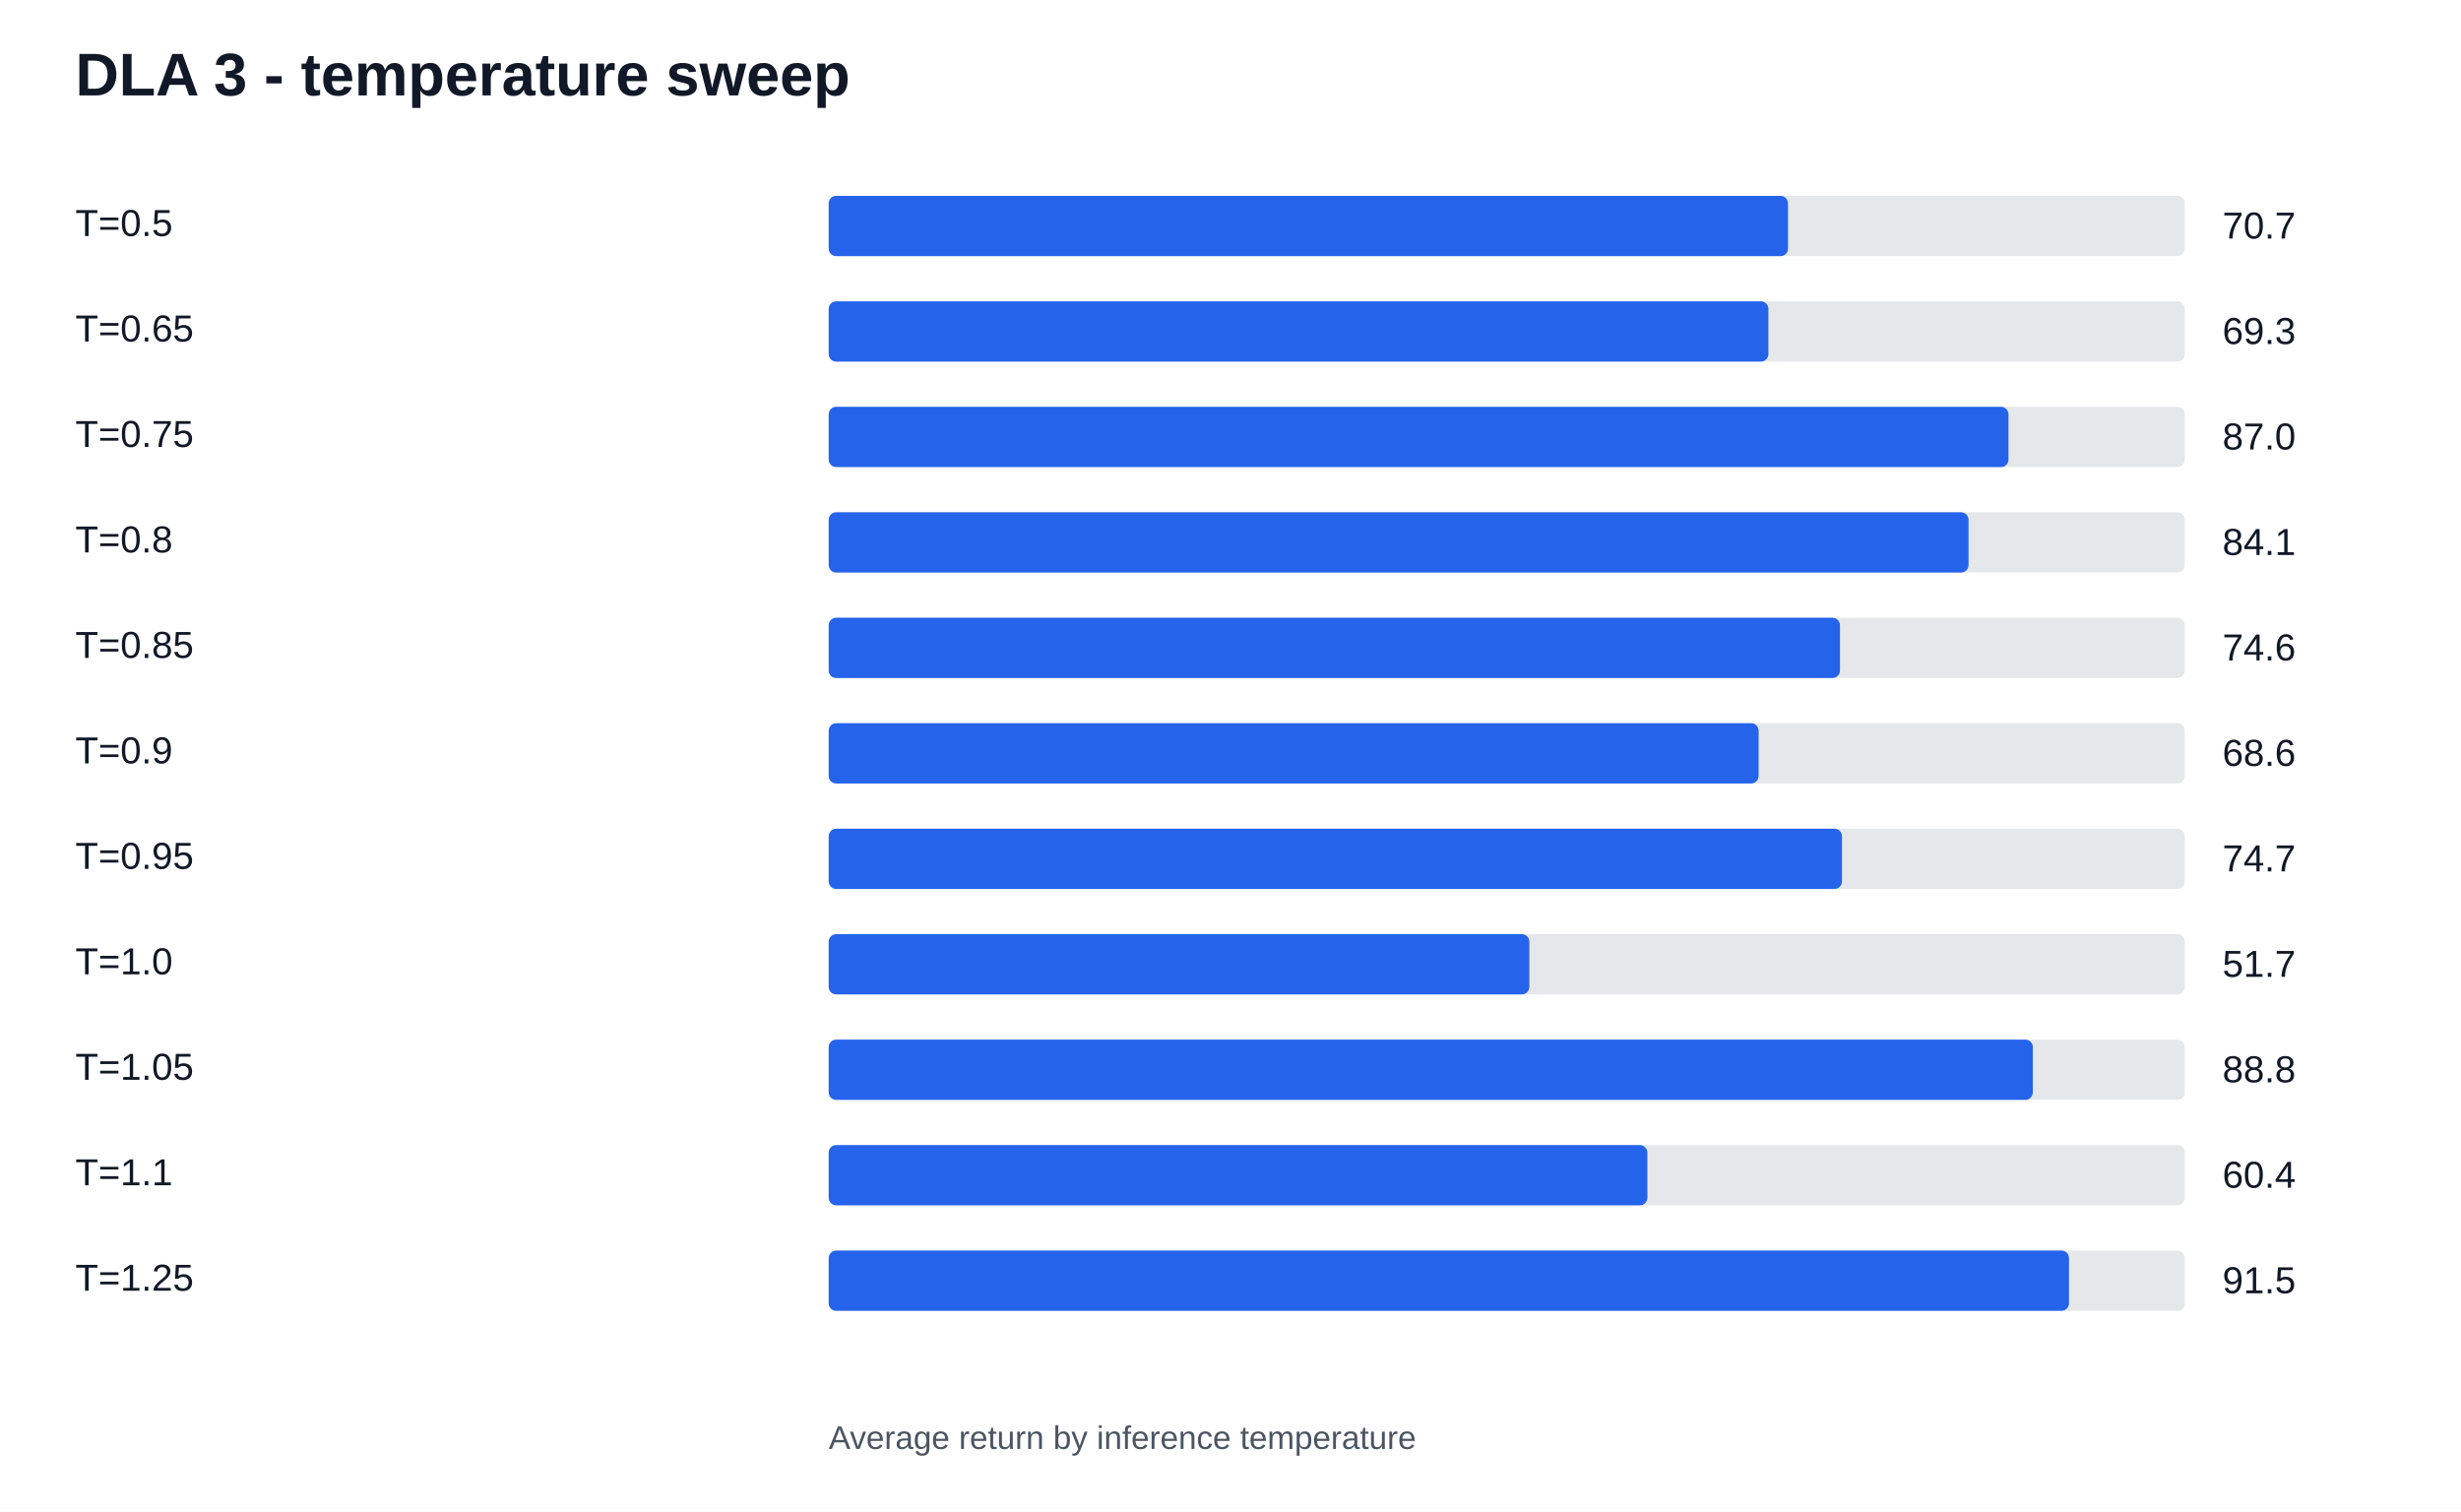
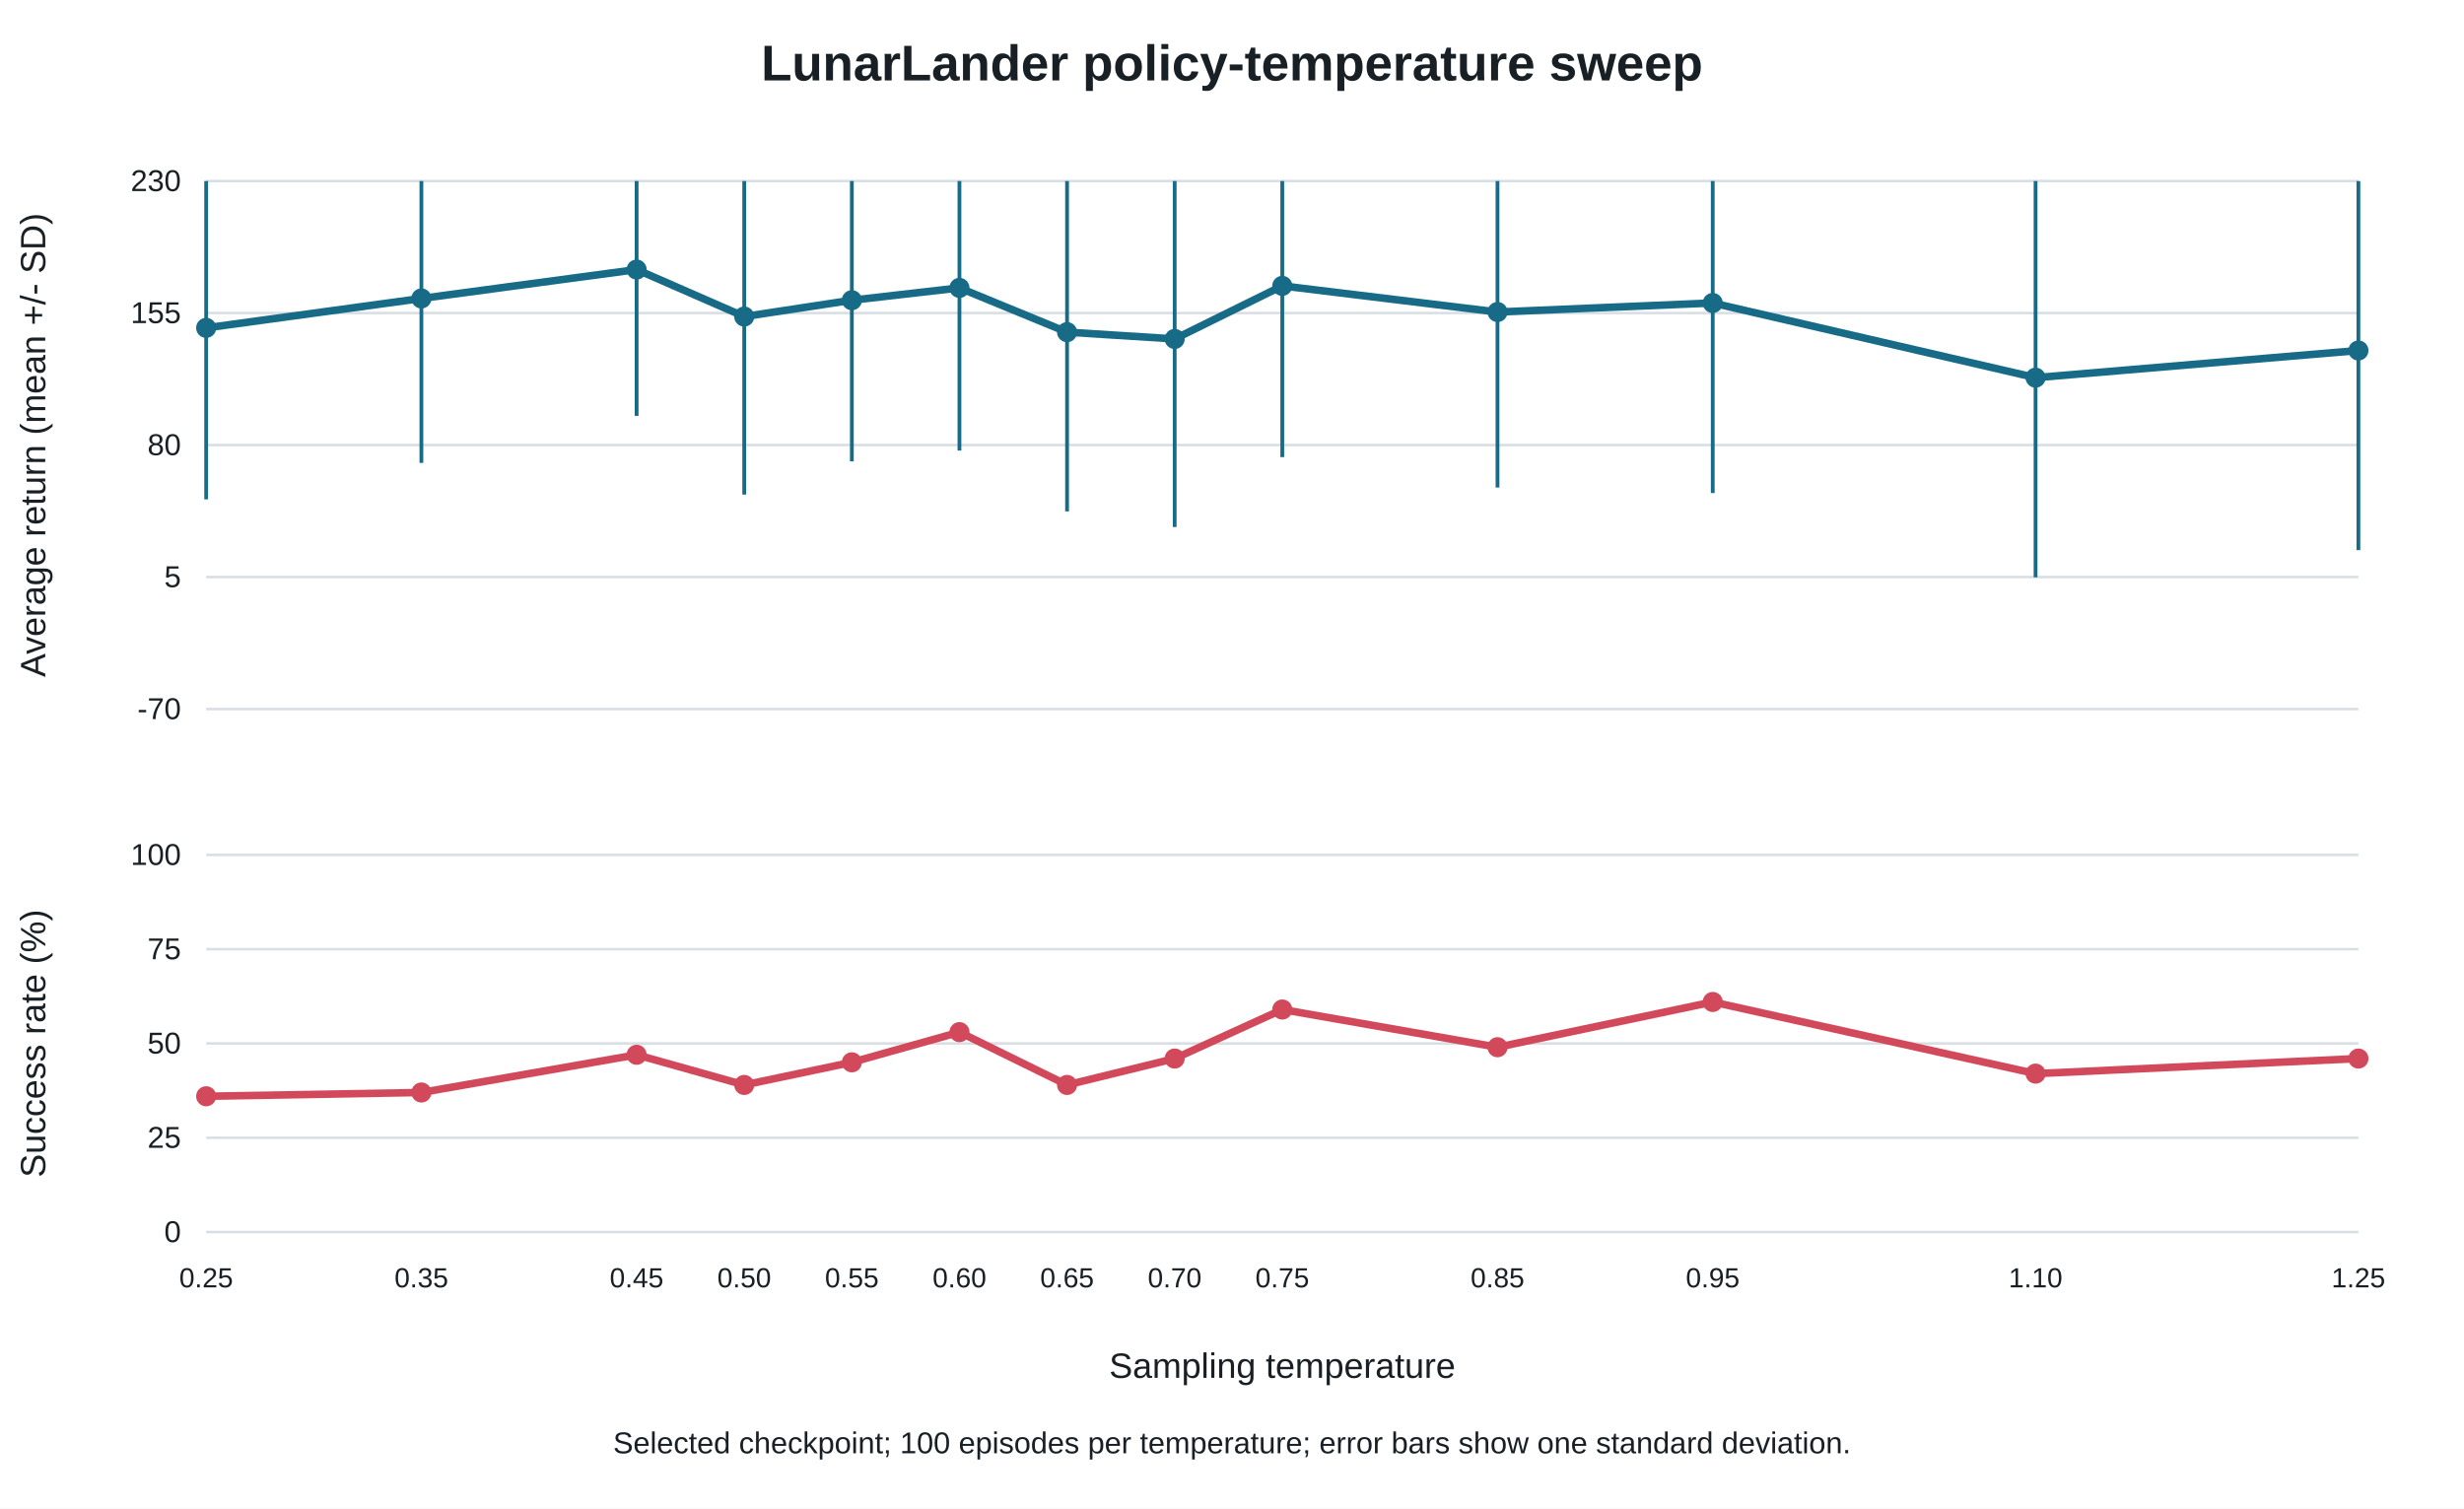
- <svg xmlns="http://www.w3.org/2000/svg" width="980" height="602" viewBox="0 0 980 602">
+ <svg xmlns="http://www.w3.org/2000/svg" width="980" height="600" viewBox="0 0 980 600" role="img" aria-labelledby="title desc">
  <rect width="100%" height="100%" fill="#ffffff" />
-   <text x="30" y="38" font-family="Arial" font-size="24" font-weight="700" fill="#111827">DLA 3 - temperature sweep</text>
-   <text x="30" y="94" font-family="Arial" font-size="15" fill="#111827">T=0.5</text>
-   <rect x="330" y="78" width="540" height="24" rx="3" fill="#e5e7eb" />
-   <rect x="330" y="78" width="382.0" height="24" rx="3" fill="#2563eb" />
-   <text x="885" y="95" font-family="Arial" font-size="15" fill="#111827">70.7</text>
-   <text x="30" y="136" font-family="Arial" font-size="15" fill="#111827">T=0.65</text>
-   <rect x="330" y="120" width="540" height="24" rx="3" fill="#e5e7eb" />
-   <rect x="330" y="120" width="374.2" height="24" rx="3" fill="#2563eb" />
-   <text x="885" y="137" font-family="Arial" font-size="15" fill="#111827">69.3</text>
-   <text x="30" y="178" font-family="Arial" font-size="15" fill="#111827">T=0.75</text>
-   <rect x="330" y="162" width="540" height="24" rx="3" fill="#e5e7eb" />
-   <rect x="330" y="162" width="469.8" height="24" rx="3" fill="#2563eb" />
-   <text x="885" y="179" font-family="Arial" font-size="15" fill="#111827">87.0</text>
-   <text x="30" y="220" font-family="Arial" font-size="15" fill="#111827">T=0.8</text>
-   <rect x="330" y="204" width="540" height="24" rx="3" fill="#e5e7eb" />
-   <rect x="330" y="204" width="453.9" height="24" rx="3" fill="#2563eb" />
-   <text x="885" y="221" font-family="Arial" font-size="15" fill="#111827">84.1</text>
-   <text x="30" y="262" font-family="Arial" font-size="15" fill="#111827">T=0.85</text>
-   <rect x="330" y="246" width="540" height="24" rx="3" fill="#e5e7eb" />
-   <rect x="330" y="246" width="402.7" height="24" rx="3" fill="#2563eb" />
-   <text x="885" y="263" font-family="Arial" font-size="15" fill="#111827">74.6</text>
-   <text x="30" y="304" font-family="Arial" font-size="15" fill="#111827">T=0.9</text>
-   <rect x="330" y="288" width="540" height="24" rx="3" fill="#e5e7eb" />
-   <rect x="330" y="288" width="370.3" height="24" rx="3" fill="#2563eb" />
-   <text x="885" y="305" font-family="Arial" font-size="15" fill="#111827">68.6</text>
-   <text x="30" y="346" font-family="Arial" font-size="15" fill="#111827">T=0.95</text>
-   <rect x="330" y="330" width="540" height="24" rx="3" fill="#e5e7eb" />
-   <rect x="330" y="330" width="403.5" height="24" rx="3" fill="#2563eb" />
-   <text x="885" y="347" font-family="Arial" font-size="15" fill="#111827">74.7</text>
-   <text x="30" y="388" font-family="Arial" font-size="15" fill="#111827">T=1.0</text>
-   <rect x="330" y="372" width="540" height="24" rx="3" fill="#e5e7eb" />
-   <rect x="330" y="372" width="279.0" height="24" rx="3" fill="#2563eb" />
-   <text x="885" y="389" font-family="Arial" font-size="15" fill="#111827">51.7</text>
-   <text x="30" y="430" font-family="Arial" font-size="15" fill="#111827">T=1.05</text>
-   <rect x="330" y="414" width="540" height="24" rx="3" fill="#e5e7eb" />
-   <rect x="330" y="414" width="479.5" height="24" rx="3" fill="#2563eb" />
-   <text x="885" y="431" font-family="Arial" font-size="15" fill="#111827">88.8</text>
-   <text x="30" y="472" font-family="Arial" font-size="15" fill="#111827">T=1.1</text>
-   <rect x="330" y="456" width="540" height="24" rx="3" fill="#e5e7eb" />
-   <rect x="330" y="456" width="326.0" height="24" rx="3" fill="#2563eb" />
-   <text x="885" y="473" font-family="Arial" font-size="15" fill="#111827">60.4</text>
-   <text x="30" y="514" font-family="Arial" font-size="15" fill="#111827">T=1.25</text>
-   <rect x="330" y="498" width="540" height="24" rx="3" fill="#e5e7eb" />
-   <rect x="330" y="498" width="493.9" height="24" rx="3" fill="#2563eb" />
-   <text x="885" y="515" font-family="Arial" font-size="15" fill="#111827">91.5</text>
-   <text x="330" y="577" font-family="Arial" font-size="13" fill="#4b5563">Average return by inference temperature</text>
+   <style>text{font-family:Arial,sans-serif;fill:#182026;letter-spacing:0} .grid{stroke:#d8dee4;stroke-width:1} .axis{stroke:#59636e;stroke-width:1.2}</style>
+   <text x="490.0" y="32" text-anchor="middle" font-size="20" font-weight="700">LunarLander policy-temperature sweep</text>
+   <line class="grid" x1="82" y1="282.0" x2="938" y2="282.0" />
+   <text x="72" y="286.0" text-anchor="end" font-size="12">-70</text>
+   <line class="grid" x1="82" y1="229.5" x2="938" y2="229.5" />
+   <text x="72" y="233.5" text-anchor="end" font-size="12">5</text>
+   <line class="grid" x1="82" y1="177.0" x2="938" y2="177.0" />
+   <text x="72" y="181.0" text-anchor="end" font-size="12">80</text>
+   <line class="grid" x1="82" y1="124.5" x2="938" y2="124.5" />
+   <text x="72" y="128.5" text-anchor="end" font-size="12">155</text>
+   <line class="grid" x1="82" y1="72.0" x2="938" y2="72.0" />
+   <text x="72" y="76.0" text-anchor="end" font-size="12">230</text>
+   <polyline points="82.0,130.4 167.6,118.7 253.2,107.2 296.0,125.9 338.8,119.4 381.6,114.5 424.4,132.1 467.2,134.8 510.0,113.7 595.6,124.1 681.2,120.5 809.6,150.2 938.0,139.4" fill="none" stroke="#176B87" stroke-width="3" />
+   <line x1="82.0" y1="72.0" x2="82.0" y2="198.6" stroke="#176B87" stroke-width="1.5" />
+   <circle cx="82.0" cy="130.4" r="4" fill="#176B87" />
+   <line x1="167.6" y1="72.0" x2="167.6" y2="184.1" stroke="#176B87" stroke-width="1.5" />
+   <circle cx="167.6" cy="118.7" r="4" fill="#176B87" />
+   <line x1="253.2" y1="72.0" x2="253.2" y2="165.4" stroke="#176B87" stroke-width="1.5" />
+   <circle cx="253.2" cy="107.2" r="4" fill="#176B87" />
+   <line x1="296.0" y1="72.0" x2="296.0" y2="196.7" stroke="#176B87" stroke-width="1.5" />
+   <circle cx="296.0" cy="125.9" r="4" fill="#176B87" />
+   <line x1="338.8" y1="72.0" x2="338.8" y2="183.5" stroke="#176B87" stroke-width="1.5" />
+   <circle cx="338.8" cy="119.4" r="4" fill="#176B87" />
+   <line x1="381.6" y1="72.0" x2="381.6" y2="179.2" stroke="#176B87" stroke-width="1.5" />
+   <circle cx="381.6" cy="114.5" r="4" fill="#176B87" />
+   <line x1="424.4" y1="72.0" x2="424.4" y2="203.4" stroke="#176B87" stroke-width="1.5" />
+   <circle cx="424.4" cy="132.1" r="4" fill="#176B87" />
+   <line x1="467.2" y1="72.0" x2="467.2" y2="209.6" stroke="#176B87" stroke-width="1.5" />
+   <circle cx="467.2" cy="134.8" r="4" fill="#176B87" />
+   <line x1="510.0" y1="72.0" x2="510.0" y2="181.8" stroke="#176B87" stroke-width="1.5" />
+   <circle cx="510.0" cy="113.7" r="4" fill="#176B87" />
+   <line x1="595.6" y1="72.0" x2="595.6" y2="193.9" stroke="#176B87" stroke-width="1.5" />
+   <circle cx="595.6" cy="124.1" r="4" fill="#176B87" />
+   <line x1="681.2" y1="72.0" x2="681.2" y2="196.1" stroke="#176B87" stroke-width="1.5" />
+   <circle cx="681.2" cy="120.5" r="4" fill="#176B87" />
+   <line x1="809.6" y1="72.0" x2="809.6" y2="229.6" stroke="#176B87" stroke-width="1.5" />
+   <circle cx="809.6" cy="150.2" r="4" fill="#176B87" />
+   <line x1="938.0" y1="72.0" x2="938.0" y2="218.8" stroke="#176B87" stroke-width="1.5" />
+   <circle cx="938.0" cy="139.4" r="4" fill="#176B87" />
+   <text x="18" y="177" text-anchor="middle" font-size="14" transform="rotate(-90 18 177)">Average return (mean +/- SD)</text>
+   <line class="grid" x1="82" y1="490.0" x2="938" y2="490.0" />
+   <text x="72" y="494.0" text-anchor="end" font-size="12">0</text>
+   <line class="grid" x1="82" y1="452.5" x2="938" y2="452.5" />
+   <text x="72" y="456.5" text-anchor="end" font-size="12">25</text>
+   <line class="grid" x1="82" y1="415.0" x2="938" y2="415.0" />
+   <text x="72" y="419.0" text-anchor="end" font-size="12">50</text>
+   <line class="grid" x1="82" y1="377.5" x2="938" y2="377.5" />
+   <text x="72" y="381.5" text-anchor="end" font-size="12">75</text>
+   <line class="grid" x1="82" y1="340.0" x2="938" y2="340.0" />
+   <text x="72" y="344.0" text-anchor="end" font-size="12">100</text>
+   <polyline points="82.0,436.0 167.6,434.5 253.2,419.5 296.0,431.5 338.8,422.5 381.6,410.5 424.4,431.5 467.2,421.0 510.0,401.5 595.6,416.5 681.2,398.5 809.6,427.0 938.0,421.0" fill="none" stroke="#D1495B" stroke-width="3" />
+   <circle cx="82.0" cy="436.0" r="4" fill="#D1495B" />
+   <circle cx="167.6" cy="434.5" r="4" fill="#D1495B" />
+   <circle cx="253.2" cy="419.5" r="4" fill="#D1495B" />
+   <circle cx="296.0" cy="431.5" r="4" fill="#D1495B" />
+   <circle cx="338.8" cy="422.5" r="4" fill="#D1495B" />
+   <circle cx="381.6" cy="410.5" r="4" fill="#D1495B" />
+   <circle cx="424.4" cy="431.5" r="4" fill="#D1495B" />
+   <circle cx="467.2" cy="421.0" r="4" fill="#D1495B" />
+   <circle cx="510.0" cy="401.5" r="4" fill="#D1495B" />
+   <circle cx="595.6" cy="416.5" r="4" fill="#D1495B" />
+   <circle cx="681.2" cy="398.5" r="4" fill="#D1495B" />
+   <circle cx="809.6" cy="427.0" r="4" fill="#D1495B" />
+   <circle cx="938.0" cy="421.0" r="4" fill="#D1495B" />
+   <text x="82.0" y="512" text-anchor="middle" font-size="11">0.25</text>
+   <text x="167.6" y="512" text-anchor="middle" font-size="11">0.35</text>
+   <text x="253.2" y="512" text-anchor="middle" font-size="11">0.45</text>
+   <text x="296.0" y="512" text-anchor="middle" font-size="11">0.50</text>
+   <text x="338.8" y="512" text-anchor="middle" font-size="11">0.55</text>
+   <text x="381.6" y="512" text-anchor="middle" font-size="11">0.60</text>
+   <text x="424.4" y="512" text-anchor="middle" font-size="11">0.65</text>
+   <text x="467.2" y="512" text-anchor="middle" font-size="11">0.70</text>
+   <text x="510.0" y="512" text-anchor="middle" font-size="11">0.75</text>
+   <text x="595.6" y="512" text-anchor="middle" font-size="11">0.85</text>
+   <text x="681.2" y="512" text-anchor="middle" font-size="11">0.95</text>
+   <text x="809.6" y="512" text-anchor="middle" font-size="11">1.10</text>
+   <text x="938.0" y="512" text-anchor="middle" font-size="11">1.25</text>
+   <text x="18" y="415" text-anchor="middle" font-size="14" transform="rotate(-90 18 415)">Success rate (%)</text>
+   <text x="510.0" y="548" text-anchor="middle" font-size="14">Sampling temperature</text>
+   <text x="490" y="578" text-anchor="middle" font-size="12">Selected checkpoint; 100 episodes per temperature; error bars show one standard deviation.</text>
</svg>
